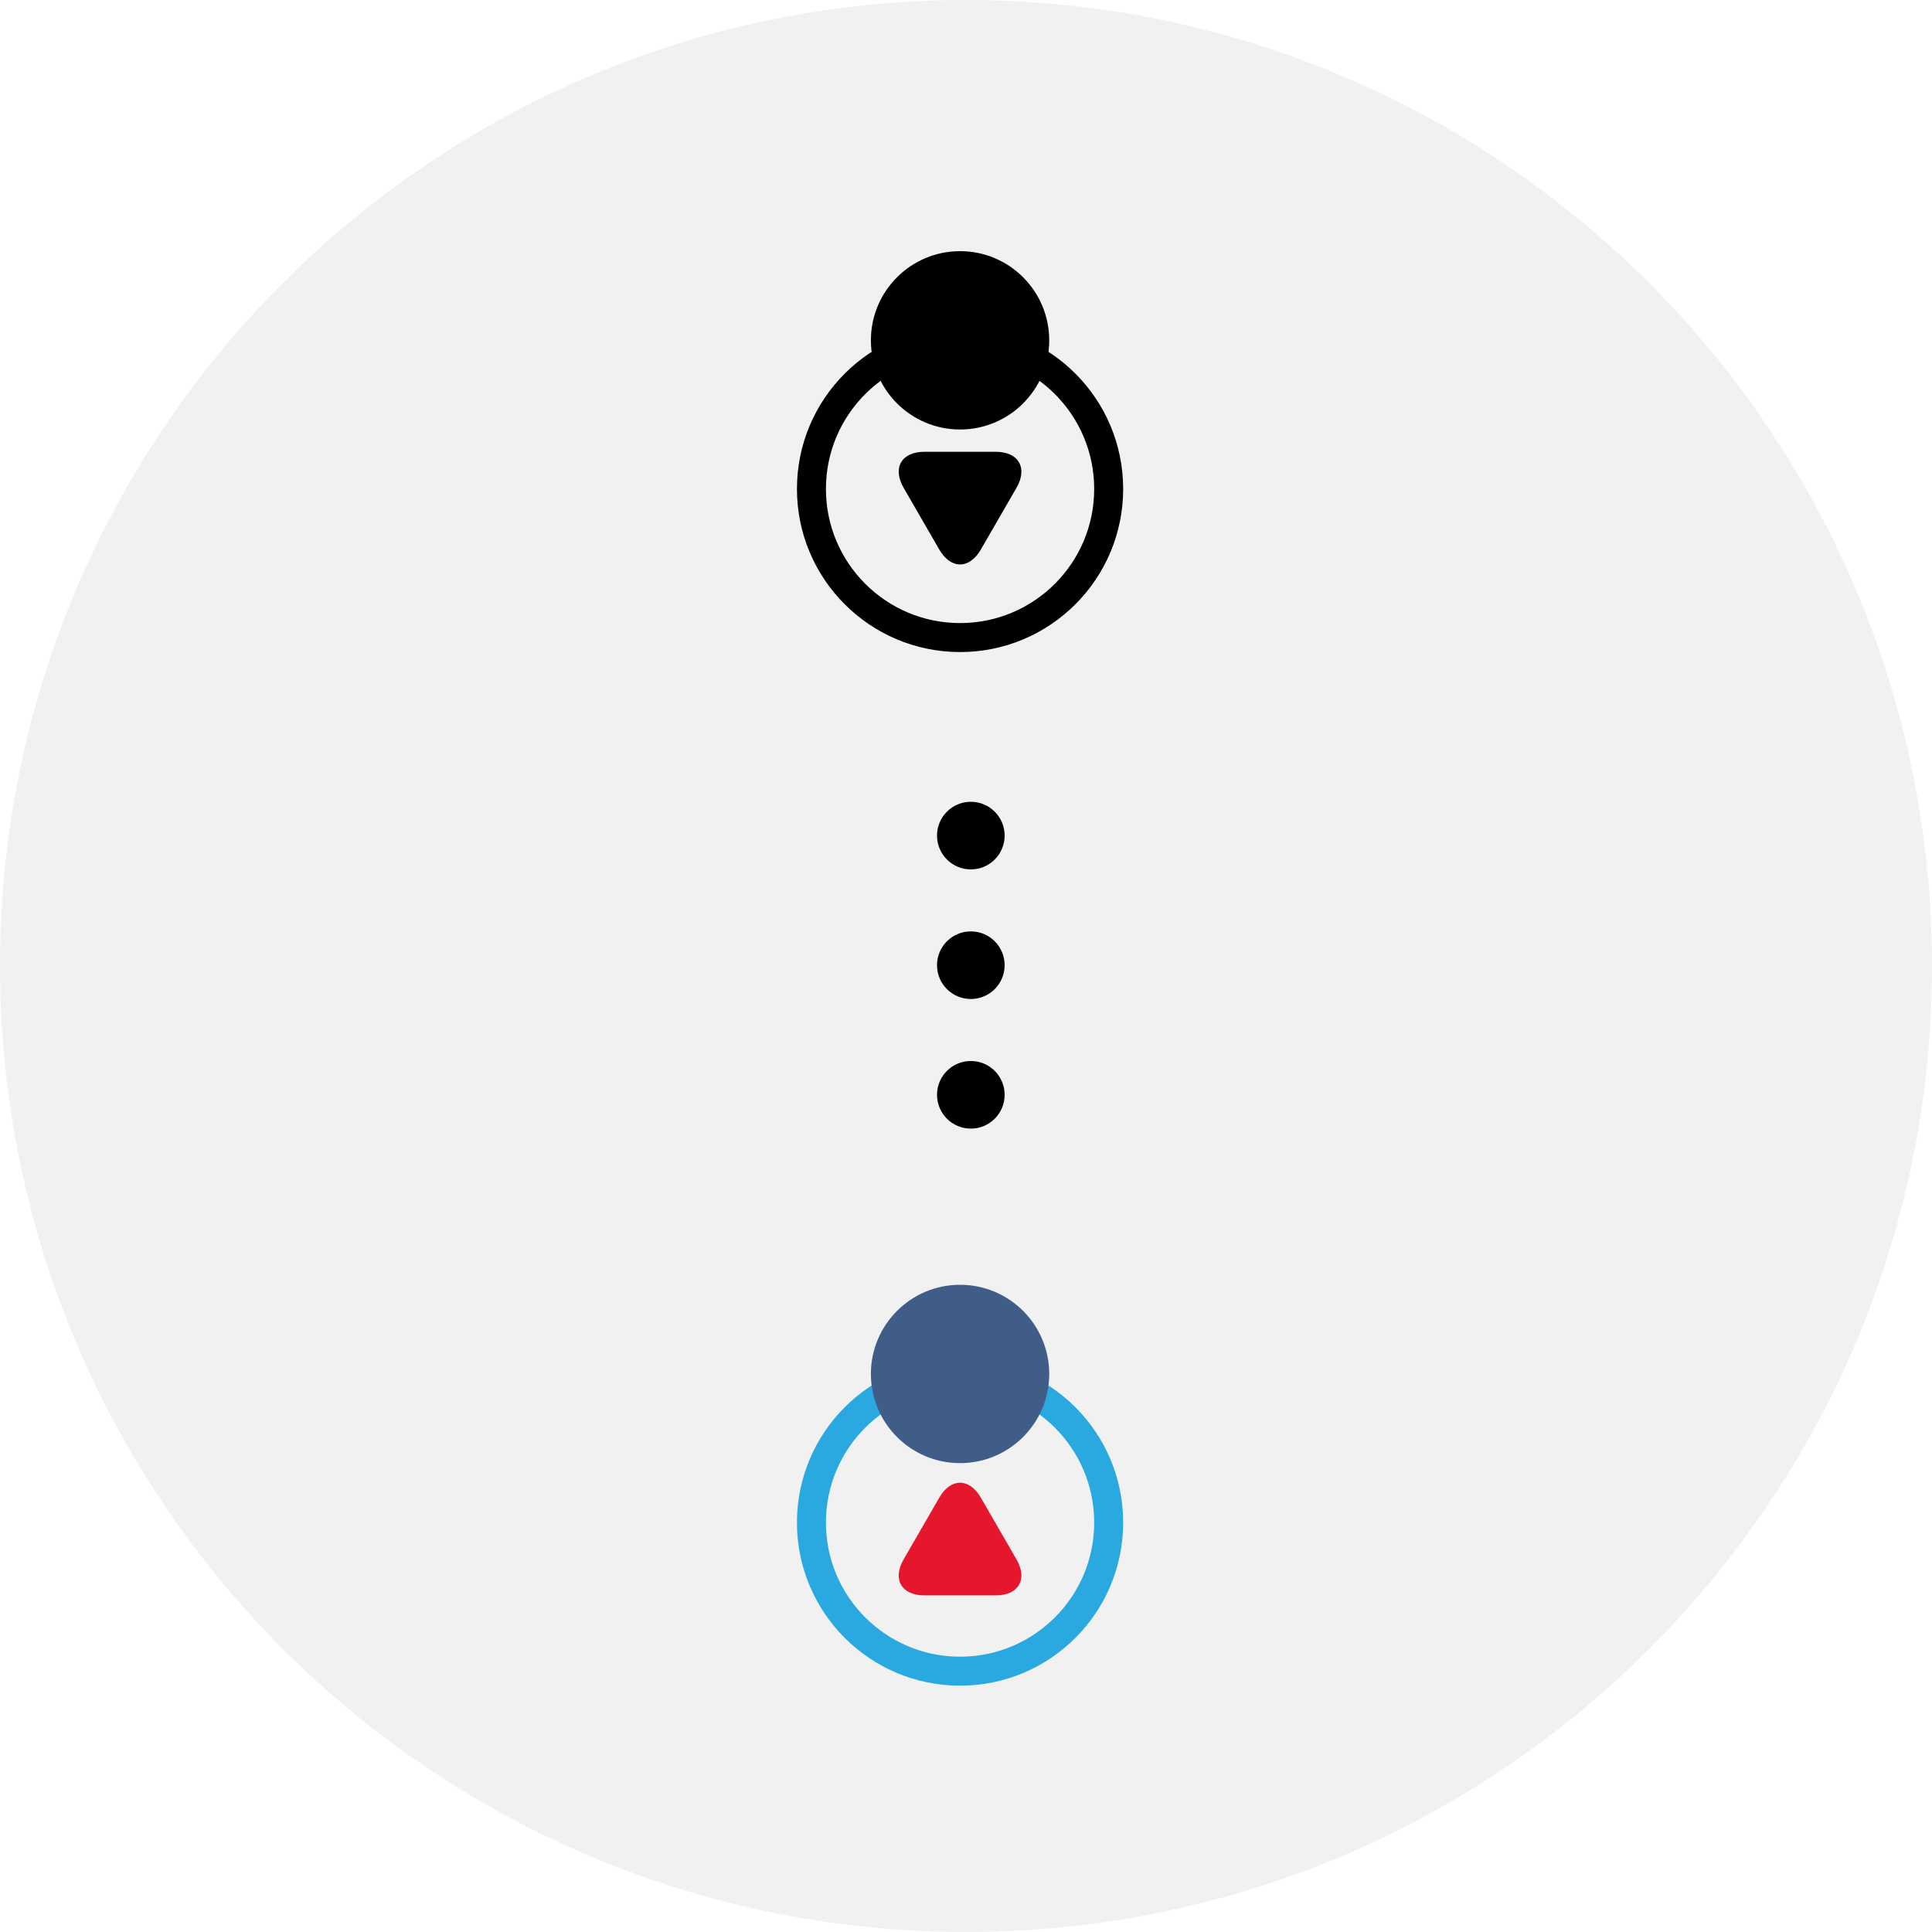
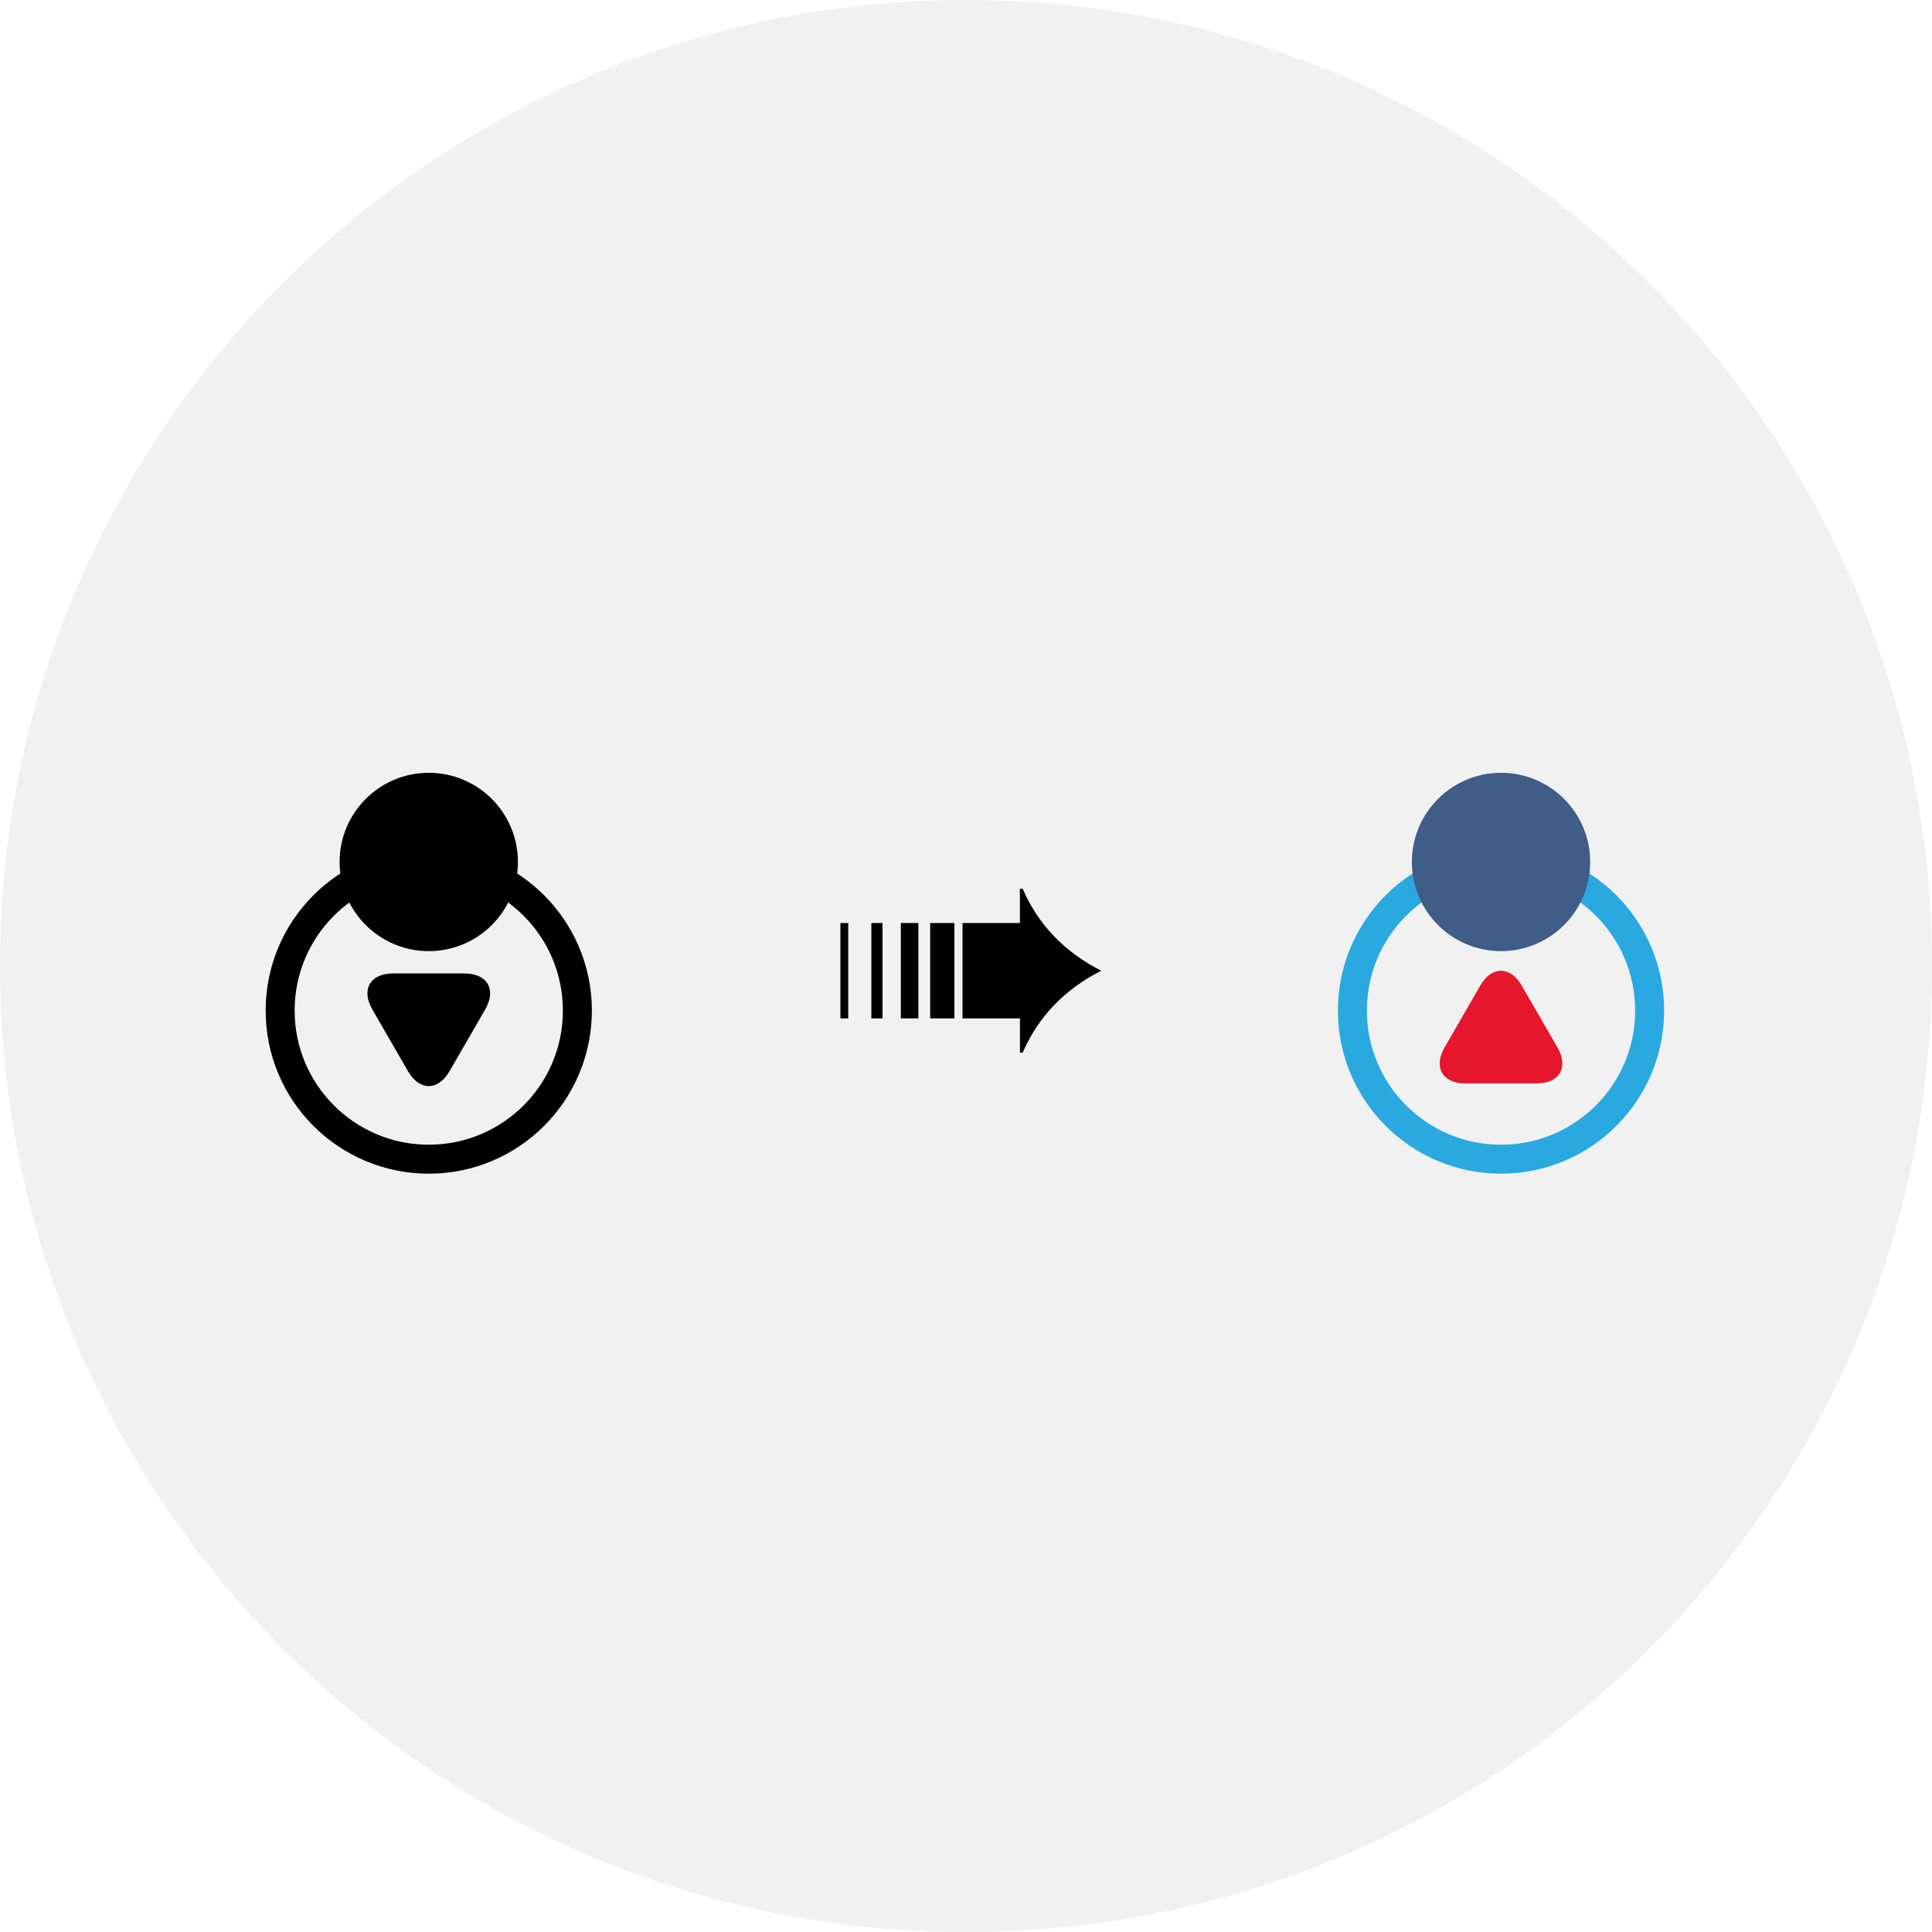
<svg xmlns="http://www.w3.org/2000/svg" viewBox="0 0 200 200">
  <g fill="none" fill-rule="evenodd">
-     <circle fill="#F1F1F1" cx="100" cy="100" r="100" />
-     <path d="M100.5 90c1.933 0 3.5-1.567 3.5-3.5s-1.567-3.5-3.5-3.5-3.5 1.567-3.5 3.5 1.567 3.5 3.5 3.5zm0 13.417c1.933 0 3.5-1.567 3.5-3.5s-1.567-3.5-3.5-3.5-3.5 1.567-3.5 3.5 1.567 3.5 3.5 3.5zm0 13.416c1.933 0 3.5-1.567 3.5-3.5s-1.567-3.5-3.5-3.5-3.5 1.567-3.5 3.5 1.567 3.5 3.5 3.5z" fill="#000" />
-     <g transform="translate(84 133)">
+     <circle fill="#F1F1F1" transform="rotate(-90 100 100)" cx="100" cy="100" r="100" />
+     <g transform="translate(140 80)">
      <path d="M13.232 22.036c1.19-2.06 3.117-2.058 4.305 0l3.69 6.39c1.188 2.058.223 3.728-2.154 3.728h-7.377c-2.378 0-3.34-1.67-2.153-3.73l3.69-6.388z" fill="#E6162D" />
      <circle stroke="#2AA9E0" stroke-width="3" cx="15.385" cy="24.615" r="15.385" />
      <path d="M15.385 18.462c5.098 0 9.23-4.133 9.23-9.23 0-5.1-4.132-9.232-9.23-9.232-5.098 0-9.23 4.133-9.23 9.23 0 5.1 4.132 9.232 9.23 9.232z" fill="#3F5D87" />
    </g>
-     <g transform="translate(84 26)">
+     <g transform="translate(29 80)">
      <circle stroke="#000" stroke-width="3" cx="15.385" cy="24.615" r="15.385" />
      <path d="M15.385 18.462c5.098 0 9.23-4.133 9.23-9.23 0-5.1-4.132-9.232-9.23-9.232-5.098 0-9.23 4.133-9.23 9.23 0 5.1 4.132 9.232 9.23 9.232zM13.232 30.887c1.19 2.06 3.117 2.058 4.305 0l3.69-6.39c1.188-2.058.223-3.728-2.154-3.728h-7.377c-2.378 0-3.34 1.67-2.153 3.728l3.69 6.39z" fill="#000" />
    </g>
+     <path d="M114 100.486c-1.903.968-3.535 2.162-4.893 3.582-1.36 1.42-2.44 3.054-3.243 4.903h-.28v-3.548H99.64V95.55h5.94V92h.282c.814 1.87 1.9 3.514 3.26 4.928 1.358 1.414 2.984 2.6 4.876 3.558zm-15.2 4.936h-2.508V95.55H98.8v9.872zm-3.73 0h-1.815V95.55h1.815v9.872zm-3.713 0h-1.155V95.55h1.155v9.872zm-3.548 0H87V95.55h.81v9.872z" fill="#000" />
  </g>
</svg>
